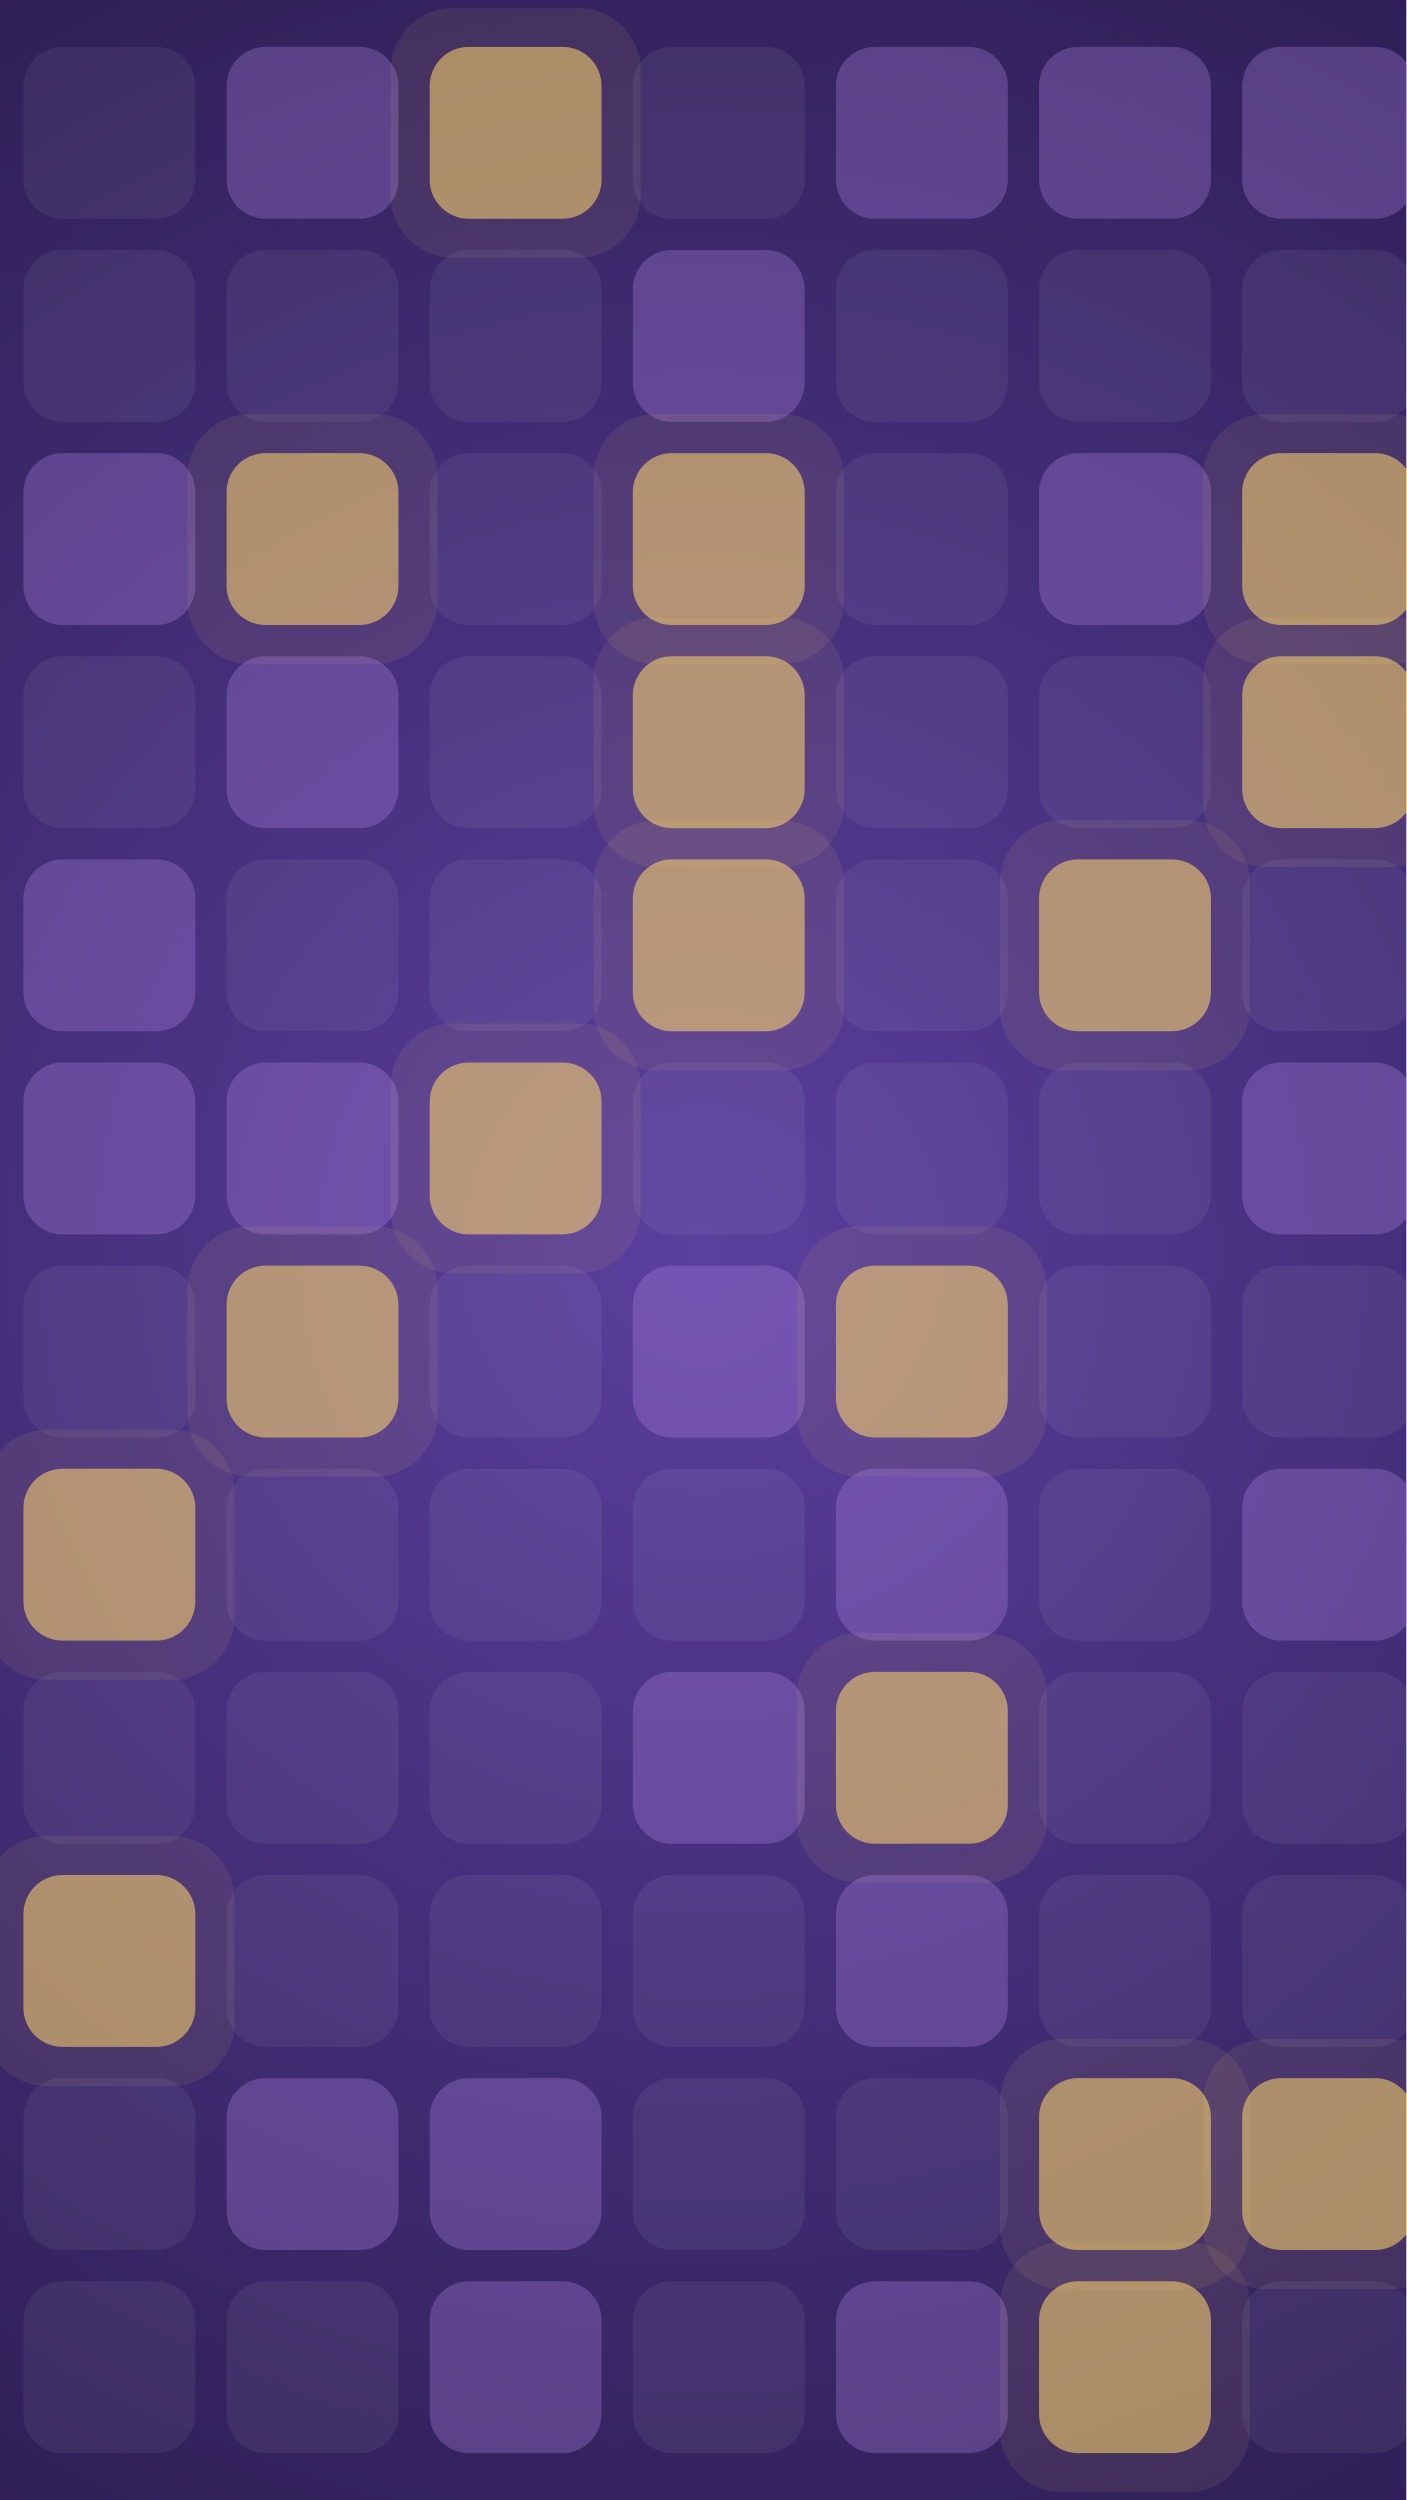
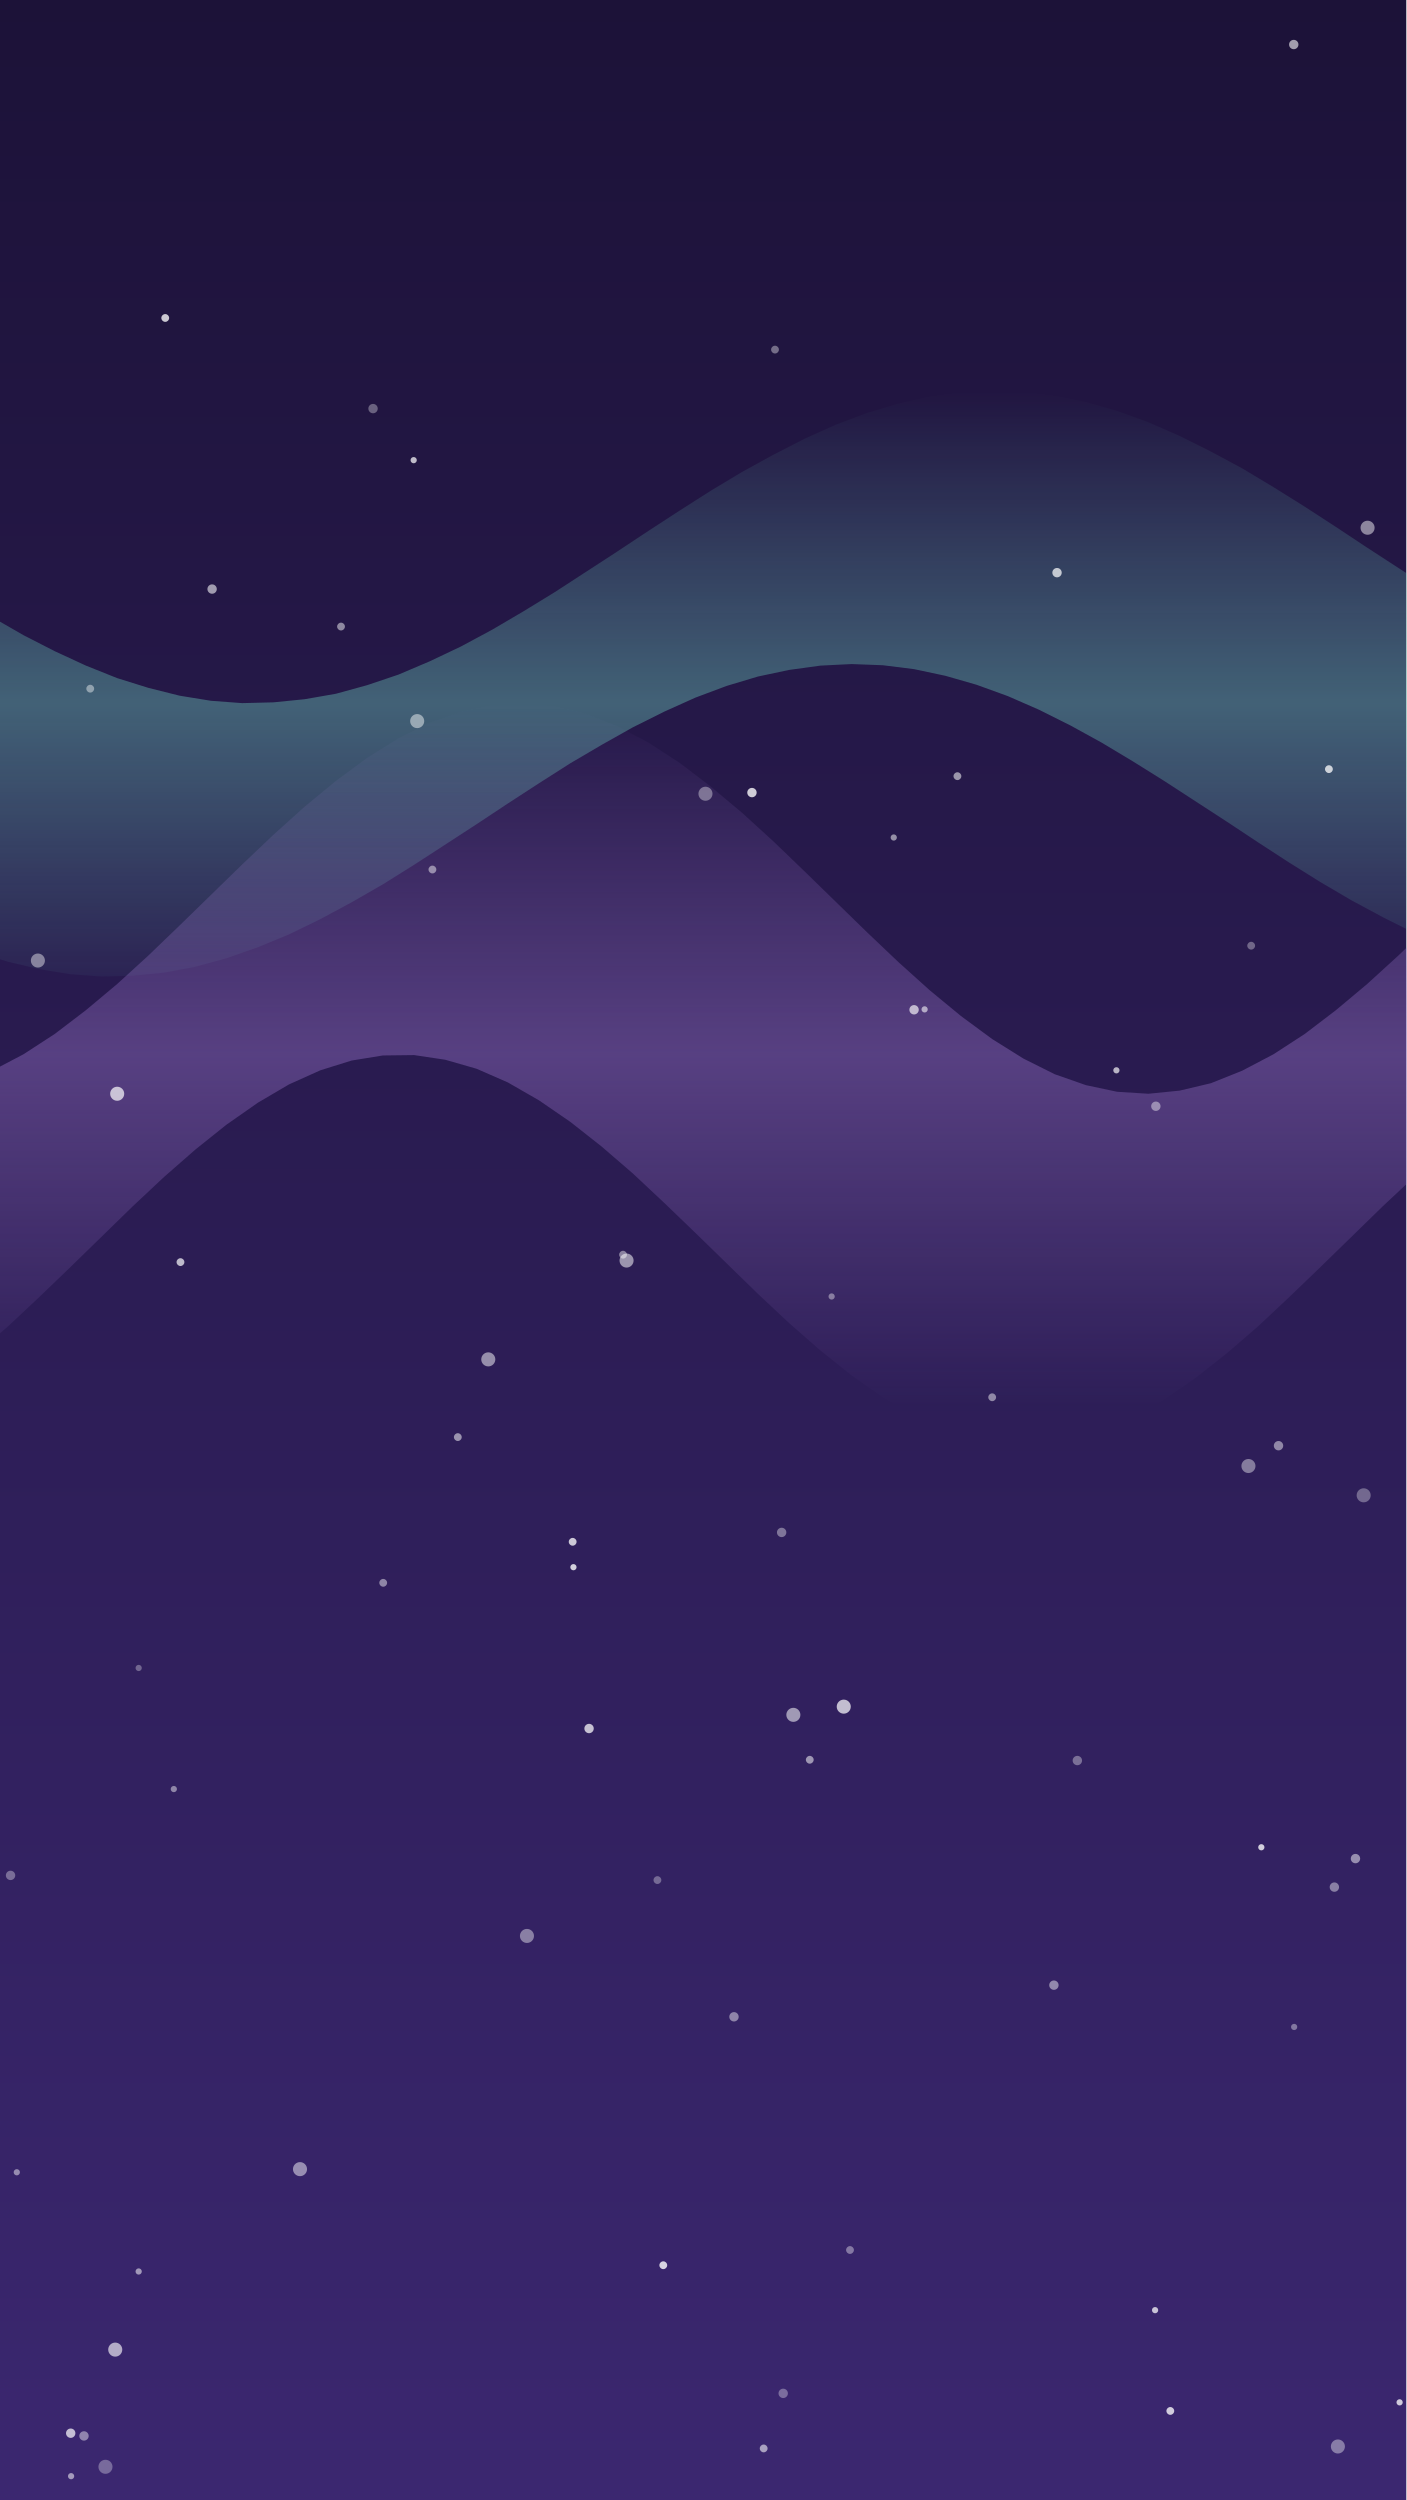
<svg xmlns="http://www.w3.org/2000/svg" viewBox="0 0 360 640" width="360" height="640">
  <defs>
-     <radialGradient id="g0" gradientUnits="userSpaceOnUse" cx="180" cy="320" r="520">
-       <stop offset="0" stop-color="#5B3F9E" stop-opacity="1.000" />
-       <stop offset="1" stop-color="#1C1238" stop-opacity="1.000" />
-     </radialGradient>
+     <linearGradient id="g0" gradientUnits="userSpaceOnUse" x1="0" y1="0" x2="0" y2="640">
+       <stop offset="0" stop-color="#1C1238" stop-opacity="1.000" />
+       <stop offset="1" stop-color="#3B2770" stop-opacity="1.000" />
+     </linearGradient>
+     <linearGradient id="g1" gradientUnits="userSpaceOnUse" x1="0" y1="100" x2="0" y2="260">
+       <stop offset="0" stop-color="#7CF5D4" stop-opacity="0.000" />
+       <stop offset="0.5" stop-color="#7CF5D4" stop-opacity="0.333" />
+       <stop offset="1" stop-color="#7CF5D4" stop-opacity="0.000" />
+     </linearGradient>
+     <linearGradient id="g2" gradientUnits="userSpaceOnUse" x1="0" y1="180" x2="0" y2="360">
+       <stop offset="0" stop-color="#B48AE6" stop-opacity="0.000" />
+       <stop offset="0.5" stop-color="#B48AE6" stop-opacity="0.333" />
+       <stop offset="1" stop-color="#B48AE6" stop-opacity="0.000" />
+     </linearGradient>
  </defs>
  <path d="M0,0h360v640h-360z" fill="url(#g0)" />
-   <path d="M16,12h24a10,10 0 0 1 10,10v24a10,10 0 0 1 -10,10h-24a10,10 0 0 1 -10,-10v-24a10,10 0 0 1 10,-10z" fill="#FFFFFF" fill-opacity="0.06" />
-   <path d="M68,12h24a10,10 0 0 1 10,10v24a10,10 0 0 1 -10,10h-24a10,10 0 0 1 -10,-10v-24a10,10 0 0 1 10,-10z" fill="#B48AE6" fill-opacity="0.3" />
-   <path d="M120,12h24a10,10 0 0 1 10,10v24a10,10 0 0 1 -10,10h-24a10,10 0 0 1 -10,-10v-24a10,10 0 0 1 10,-10z" fill="#FFD86E" fill-opacity="0.55" />
-   <path d="M116,2h32a16,16 0 0 1 16,16v32a16,16 0 0 1 -16,16h-32a16,16 0 0 1 -16,-16v-32a16,16 0 0 1 16,-16z" fill="#FFD86E" fill-opacity="0.08" />
-   <path d="M172,12h24a10,10 0 0 1 10,10v24a10,10 0 0 1 -10,10h-24a10,10 0 0 1 -10,-10v-24a10,10 0 0 1 10,-10z" fill="#FFFFFF" fill-opacity="0.06" />
-   <path d="M224,12h24a10,10 0 0 1 10,10v24a10,10 0 0 1 -10,10h-24a10,10 0 0 1 -10,-10v-24a10,10 0 0 1 10,-10z" fill="#B48AE6" fill-opacity="0.3" />
-   <path d="M276,12h24a10,10 0 0 1 10,10v24a10,10 0 0 1 -10,10h-24a10,10 0 0 1 -10,-10v-24a10,10 0 0 1 10,-10z" fill="#B48AE6" fill-opacity="0.3" />
-   <path d="M328,12h24a10,10 0 0 1 10,10v24a10,10 0 0 1 -10,10h-24a10,10 0 0 1 -10,-10v-24a10,10 0 0 1 10,-10z" fill="#B48AE6" fill-opacity="0.3" />
-   <path d="M16,64h24a10,10 0 0 1 10,10v24a10,10 0 0 1 -10,10h-24a10,10 0 0 1 -10,-10v-24a10,10 0 0 1 10,-10z" fill="#FFFFFF" fill-opacity="0.06" />
-   <path d="M68,64h24a10,10 0 0 1 10,10v24a10,10 0 0 1 -10,10h-24a10,10 0 0 1 -10,-10v-24a10,10 0 0 1 10,-10z" fill="#FFFFFF" fill-opacity="0.06" />
-   <path d="M120,64h24a10,10 0 0 1 10,10v24a10,10 0 0 1 -10,10h-24a10,10 0 0 1 -10,-10v-24a10,10 0 0 1 10,-10z" fill="#FFFFFF" fill-opacity="0.06" />
-   <path d="M172,64h24a10,10 0 0 1 10,10v24a10,10 0 0 1 -10,10h-24a10,10 0 0 1 -10,-10v-24a10,10 0 0 1 10,-10z" fill="#B48AE6" fill-opacity="0.3" />
-   <path d="M224,64h24a10,10 0 0 1 10,10v24a10,10 0 0 1 -10,10h-24a10,10 0 0 1 -10,-10v-24a10,10 0 0 1 10,-10z" fill="#FFFFFF" fill-opacity="0.06" />
-   <path d="M276,64h24a10,10 0 0 1 10,10v24a10,10 0 0 1 -10,10h-24a10,10 0 0 1 -10,-10v-24a10,10 0 0 1 10,-10z" fill="#FFFFFF" fill-opacity="0.06" />
-   <path d="M328,64h24a10,10 0 0 1 10,10v24a10,10 0 0 1 -10,10h-24a10,10 0 0 1 -10,-10v-24a10,10 0 0 1 10,-10z" fill="#FFFFFF" fill-opacity="0.06" />
-   <path d="M16,116h24a10,10 0 0 1 10,10v24a10,10 0 0 1 -10,10h-24a10,10 0 0 1 -10,-10v-24a10,10 0 0 1 10,-10z" fill="#B48AE6" fill-opacity="0.3" />
-   <path d="M68,116h24a10,10 0 0 1 10,10v24a10,10 0 0 1 -10,10h-24a10,10 0 0 1 -10,-10v-24a10,10 0 0 1 10,-10z" fill="#FFD86E" fill-opacity="0.55" />
-   <path d="M64,106h32a16,16 0 0 1 16,16v32a16,16 0 0 1 -16,16h-32a16,16 0 0 1 -16,-16v-32a16,16 0 0 1 16,-16z" fill="#FFD86E" fill-opacity="0.08" />
-   <path d="M120,116h24a10,10 0 0 1 10,10v24a10,10 0 0 1 -10,10h-24a10,10 0 0 1 -10,-10v-24a10,10 0 0 1 10,-10z" fill="#FFFFFF" fill-opacity="0.06" />
-   <path d="M172,116h24a10,10 0 0 1 10,10v24a10,10 0 0 1 -10,10h-24a10,10 0 0 1 -10,-10v-24a10,10 0 0 1 10,-10z" fill="#FFD86E" fill-opacity="0.55" />
-   <path d="M168,106h32a16,16 0 0 1 16,16v32a16,16 0 0 1 -16,16h-32a16,16 0 0 1 -16,-16v-32a16,16 0 0 1 16,-16z" fill="#FFD86E" fill-opacity="0.08" />
-   <path d="M224,116h24a10,10 0 0 1 10,10v24a10,10 0 0 1 -10,10h-24a10,10 0 0 1 -10,-10v-24a10,10 0 0 1 10,-10z" fill="#FFFFFF" fill-opacity="0.06" />
-   <path d="M276,116h24a10,10 0 0 1 10,10v24a10,10 0 0 1 -10,10h-24a10,10 0 0 1 -10,-10v-24a10,10 0 0 1 10,-10z" fill="#B48AE6" fill-opacity="0.3" />
-   <path d="M328,116h24a10,10 0 0 1 10,10v24a10,10 0 0 1 -10,10h-24a10,10 0 0 1 -10,-10v-24a10,10 0 0 1 10,-10z" fill="#FFD86E" fill-opacity="0.55" />
-   <path d="M324,106h32a16,16 0 0 1 16,16v32a16,16 0 0 1 -16,16h-32a16,16 0 0 1 -16,-16v-32a16,16 0 0 1 16,-16z" fill="#FFD86E" fill-opacity="0.08" />
-   <path d="M16,168h24a10,10 0 0 1 10,10v24a10,10 0 0 1 -10,10h-24a10,10 0 0 1 -10,-10v-24a10,10 0 0 1 10,-10z" fill="#FFFFFF" fill-opacity="0.06" />
-   <path d="M68,168h24a10,10 0 0 1 10,10v24a10,10 0 0 1 -10,10h-24a10,10 0 0 1 -10,-10v-24a10,10 0 0 1 10,-10z" fill="#B48AE6" fill-opacity="0.3" />
-   <path d="M120,168h24a10,10 0 0 1 10,10v24a10,10 0 0 1 -10,10h-24a10,10 0 0 1 -10,-10v-24a10,10 0 0 1 10,-10z" fill="#FFFFFF" fill-opacity="0.06" />
-   <path d="M172,168h24a10,10 0 0 1 10,10v24a10,10 0 0 1 -10,10h-24a10,10 0 0 1 -10,-10v-24a10,10 0 0 1 10,-10z" fill="#FFD86E" fill-opacity="0.55" />
-   <path d="M168,158h32a16,16 0 0 1 16,16v32a16,16 0 0 1 -16,16h-32a16,16 0 0 1 -16,-16v-32a16,16 0 0 1 16,-16z" fill="#FFD86E" fill-opacity="0.08" />
-   <path d="M224,168h24a10,10 0 0 1 10,10v24a10,10 0 0 1 -10,10h-24a10,10 0 0 1 -10,-10v-24a10,10 0 0 1 10,-10z" fill="#FFFFFF" fill-opacity="0.06" />
-   <path d="M276,168h24a10,10 0 0 1 10,10v24a10,10 0 0 1 -10,10h-24a10,10 0 0 1 -10,-10v-24a10,10 0 0 1 10,-10z" fill="#FFFFFF" fill-opacity="0.06" />
-   <path d="M328,168h24a10,10 0 0 1 10,10v24a10,10 0 0 1 -10,10h-24a10,10 0 0 1 -10,-10v-24a10,10 0 0 1 10,-10z" fill="#FFD86E" fill-opacity="0.55" />
-   <path d="M324,158h32a16,16 0 0 1 16,16v32a16,16 0 0 1 -16,16h-32a16,16 0 0 1 -16,-16v-32a16,16 0 0 1 16,-16z" fill="#FFD86E" fill-opacity="0.08" />
-   <path d="M16,220h24a10,10 0 0 1 10,10v24a10,10 0 0 1 -10,10h-24a10,10 0 0 1 -10,-10v-24a10,10 0 0 1 10,-10z" fill="#B48AE6" fill-opacity="0.3" />
-   <path d="M68,220h24a10,10 0 0 1 10,10v24a10,10 0 0 1 -10,10h-24a10,10 0 0 1 -10,-10v-24a10,10 0 0 1 10,-10z" fill="#FFFFFF" fill-opacity="0.06" />
-   <path d="M120,220h24a10,10 0 0 1 10,10v24a10,10 0 0 1 -10,10h-24a10,10 0 0 1 -10,-10v-24a10,10 0 0 1 10,-10z" fill="#FFFFFF" fill-opacity="0.06" />
-   <path d="M172,220h24a10,10 0 0 1 10,10v24a10,10 0 0 1 -10,10h-24a10,10 0 0 1 -10,-10v-24a10,10 0 0 1 10,-10z" fill="#FFD86E" fill-opacity="0.55" />
-   <path d="M168,210h32a16,16 0 0 1 16,16v32a16,16 0 0 1 -16,16h-32a16,16 0 0 1 -16,-16v-32a16,16 0 0 1 16,-16z" fill="#FFD86E" fill-opacity="0.08" />
-   <path d="M224,220h24a10,10 0 0 1 10,10v24a10,10 0 0 1 -10,10h-24a10,10 0 0 1 -10,-10v-24a10,10 0 0 1 10,-10z" fill="#FFFFFF" fill-opacity="0.06" />
-   <path d="M276,220h24a10,10 0 0 1 10,10v24a10,10 0 0 1 -10,10h-24a10,10 0 0 1 -10,-10v-24a10,10 0 0 1 10,-10z" fill="#FFD86E" fill-opacity="0.55" />
-   <path d="M272,210h32a16,16 0 0 1 16,16v32a16,16 0 0 1 -16,16h-32a16,16 0 0 1 -16,-16v-32a16,16 0 0 1 16,-16z" fill="#FFD86E" fill-opacity="0.08" />
-   <path d="M328,220h24a10,10 0 0 1 10,10v24a10,10 0 0 1 -10,10h-24a10,10 0 0 1 -10,-10v-24a10,10 0 0 1 10,-10z" fill="#FFFFFF" fill-opacity="0.06" />
-   <path d="M16,272h24a10,10 0 0 1 10,10v24a10,10 0 0 1 -10,10h-24a10,10 0 0 1 -10,-10v-24a10,10 0 0 1 10,-10z" fill="#B48AE6" fill-opacity="0.3" />
-   <path d="M68,272h24a10,10 0 0 1 10,10v24a10,10 0 0 1 -10,10h-24a10,10 0 0 1 -10,-10v-24a10,10 0 0 1 10,-10z" fill="#B48AE6" fill-opacity="0.3" />
-   <path d="M120,272h24a10,10 0 0 1 10,10v24a10,10 0 0 1 -10,10h-24a10,10 0 0 1 -10,-10v-24a10,10 0 0 1 10,-10z" fill="#FFD86E" fill-opacity="0.55" />
-   <path d="M116,262h32a16,16 0 0 1 16,16v32a16,16 0 0 1 -16,16h-32a16,16 0 0 1 -16,-16v-32a16,16 0 0 1 16,-16z" fill="#FFD86E" fill-opacity="0.08" />
-   <path d="M172,272h24a10,10 0 0 1 10,10v24a10,10 0 0 1 -10,10h-24a10,10 0 0 1 -10,-10v-24a10,10 0 0 1 10,-10z" fill="#FFFFFF" fill-opacity="0.06" />
-   <path d="M224,272h24a10,10 0 0 1 10,10v24a10,10 0 0 1 -10,10h-24a10,10 0 0 1 -10,-10v-24a10,10 0 0 1 10,-10z" fill="#FFFFFF" fill-opacity="0.06" />
-   <path d="M276,272h24a10,10 0 0 1 10,10v24a10,10 0 0 1 -10,10h-24a10,10 0 0 1 -10,-10v-24a10,10 0 0 1 10,-10z" fill="#FFFFFF" fill-opacity="0.06" />
-   <path d="M328,272h24a10,10 0 0 1 10,10v24a10,10 0 0 1 -10,10h-24a10,10 0 0 1 -10,-10v-24a10,10 0 0 1 10,-10z" fill="#B48AE6" fill-opacity="0.3" />
-   <path d="M16,324h24a10,10 0 0 1 10,10v24a10,10 0 0 1 -10,10h-24a10,10 0 0 1 -10,-10v-24a10,10 0 0 1 10,-10z" fill="#FFFFFF" fill-opacity="0.06" />
-   <path d="M68,324h24a10,10 0 0 1 10,10v24a10,10 0 0 1 -10,10h-24a10,10 0 0 1 -10,-10v-24a10,10 0 0 1 10,-10z" fill="#FFD86E" fill-opacity="0.55" />
-   <path d="M64,314h32a16,16 0 0 1 16,16v32a16,16 0 0 1 -16,16h-32a16,16 0 0 1 -16,-16v-32a16,16 0 0 1 16,-16z" fill="#FFD86E" fill-opacity="0.08" />
-   <path d="M120,324h24a10,10 0 0 1 10,10v24a10,10 0 0 1 -10,10h-24a10,10 0 0 1 -10,-10v-24a10,10 0 0 1 10,-10z" fill="#FFFFFF" fill-opacity="0.06" />
-   <path d="M172,324h24a10,10 0 0 1 10,10v24a10,10 0 0 1 -10,10h-24a10,10 0 0 1 -10,-10v-24a10,10 0 0 1 10,-10z" fill="#B48AE6" fill-opacity="0.3" />
-   <path d="M224,324h24a10,10 0 0 1 10,10v24a10,10 0 0 1 -10,10h-24a10,10 0 0 1 -10,-10v-24a10,10 0 0 1 10,-10z" fill="#FFD86E" fill-opacity="0.55" />
-   <path d="M220,314h32a16,16 0 0 1 16,16v32a16,16 0 0 1 -16,16h-32a16,16 0 0 1 -16,-16v-32a16,16 0 0 1 16,-16z" fill="#FFD86E" fill-opacity="0.08" />
-   <path d="M276,324h24a10,10 0 0 1 10,10v24a10,10 0 0 1 -10,10h-24a10,10 0 0 1 -10,-10v-24a10,10 0 0 1 10,-10z" fill="#FFFFFF" fill-opacity="0.06" />
-   <path d="M328,324h24a10,10 0 0 1 10,10v24a10,10 0 0 1 -10,10h-24a10,10 0 0 1 -10,-10v-24a10,10 0 0 1 10,-10z" fill="#FFFFFF" fill-opacity="0.06" />
-   <path d="M16,376h24a10,10 0 0 1 10,10v24a10,10 0 0 1 -10,10h-24a10,10 0 0 1 -10,-10v-24a10,10 0 0 1 10,-10z" fill="#FFD86E" fill-opacity="0.55" />
-   <path d="M12,366h32a16,16 0 0 1 16,16v32a16,16 0 0 1 -16,16h-32a16,16 0 0 1 -16,-16v-32a16,16 0 0 1 16,-16z" fill="#FFD86E" fill-opacity="0.08" />
-   <path d="M68,376h24a10,10 0 0 1 10,10v24a10,10 0 0 1 -10,10h-24a10,10 0 0 1 -10,-10v-24a10,10 0 0 1 10,-10z" fill="#FFFFFF" fill-opacity="0.06" />
-   <path d="M120,376h24a10,10 0 0 1 10,10v24a10,10 0 0 1 -10,10h-24a10,10 0 0 1 -10,-10v-24a10,10 0 0 1 10,-10z" fill="#FFFFFF" fill-opacity="0.06" />
-   <path d="M172,376h24a10,10 0 0 1 10,10v24a10,10 0 0 1 -10,10h-24a10,10 0 0 1 -10,-10v-24a10,10 0 0 1 10,-10z" fill="#FFFFFF" fill-opacity="0.06" />
-   <path d="M224,376h24a10,10 0 0 1 10,10v24a10,10 0 0 1 -10,10h-24a10,10 0 0 1 -10,-10v-24a10,10 0 0 1 10,-10z" fill="#B48AE6" fill-opacity="0.3" />
-   <path d="M276,376h24a10,10 0 0 1 10,10v24a10,10 0 0 1 -10,10h-24a10,10 0 0 1 -10,-10v-24a10,10 0 0 1 10,-10z" fill="#FFFFFF" fill-opacity="0.06" />
-   <path d="M328,376h24a10,10 0 0 1 10,10v24a10,10 0 0 1 -10,10h-24a10,10 0 0 1 -10,-10v-24a10,10 0 0 1 10,-10z" fill="#B48AE6" fill-opacity="0.3" />
-   <path d="M16,428h24a10,10 0 0 1 10,10v24a10,10 0 0 1 -10,10h-24a10,10 0 0 1 -10,-10v-24a10,10 0 0 1 10,-10z" fill="#FFFFFF" fill-opacity="0.06" />
-   <path d="M68,428h24a10,10 0 0 1 10,10v24a10,10 0 0 1 -10,10h-24a10,10 0 0 1 -10,-10v-24a10,10 0 0 1 10,-10z" fill="#FFFFFF" fill-opacity="0.06" />
-   <path d="M120,428h24a10,10 0 0 1 10,10v24a10,10 0 0 1 -10,10h-24a10,10 0 0 1 -10,-10v-24a10,10 0 0 1 10,-10z" fill="#FFFFFF" fill-opacity="0.06" />
-   <path d="M172,428h24a10,10 0 0 1 10,10v24a10,10 0 0 1 -10,10h-24a10,10 0 0 1 -10,-10v-24a10,10 0 0 1 10,-10z" fill="#B48AE6" fill-opacity="0.3" />
-   <path d="M224,428h24a10,10 0 0 1 10,10v24a10,10 0 0 1 -10,10h-24a10,10 0 0 1 -10,-10v-24a10,10 0 0 1 10,-10z" fill="#FFD86E" fill-opacity="0.55" />
-   <path d="M220,418h32a16,16 0 0 1 16,16v32a16,16 0 0 1 -16,16h-32a16,16 0 0 1 -16,-16v-32a16,16 0 0 1 16,-16z" fill="#FFD86E" fill-opacity="0.08" />
-   <path d="M276,428h24a10,10 0 0 1 10,10v24a10,10 0 0 1 -10,10h-24a10,10 0 0 1 -10,-10v-24a10,10 0 0 1 10,-10z" fill="#FFFFFF" fill-opacity="0.06" />
-   <path d="M328,428h24a10,10 0 0 1 10,10v24a10,10 0 0 1 -10,10h-24a10,10 0 0 1 -10,-10v-24a10,10 0 0 1 10,-10z" fill="#FFFFFF" fill-opacity="0.06" />
-   <path d="M16,480h24a10,10 0 0 1 10,10v24a10,10 0 0 1 -10,10h-24a10,10 0 0 1 -10,-10v-24a10,10 0 0 1 10,-10z" fill="#FFD86E" fill-opacity="0.55" />
-   <path d="M12,470h32a16,16 0 0 1 16,16v32a16,16 0 0 1 -16,16h-32a16,16 0 0 1 -16,-16v-32a16,16 0 0 1 16,-16z" fill="#FFD86E" fill-opacity="0.08" />
-   <path d="M68,480h24a10,10 0 0 1 10,10v24a10,10 0 0 1 -10,10h-24a10,10 0 0 1 -10,-10v-24a10,10 0 0 1 10,-10z" fill="#FFFFFF" fill-opacity="0.06" />
-   <path d="M120,480h24a10,10 0 0 1 10,10v24a10,10 0 0 1 -10,10h-24a10,10 0 0 1 -10,-10v-24a10,10 0 0 1 10,-10z" fill="#FFFFFF" fill-opacity="0.06" />
-   <path d="M172,480h24a10,10 0 0 1 10,10v24a10,10 0 0 1 -10,10h-24a10,10 0 0 1 -10,-10v-24a10,10 0 0 1 10,-10z" fill="#FFFFFF" fill-opacity="0.06" />
-   <path d="M224,480h24a10,10 0 0 1 10,10v24a10,10 0 0 1 -10,10h-24a10,10 0 0 1 -10,-10v-24a10,10 0 0 1 10,-10z" fill="#B48AE6" fill-opacity="0.3" />
-   <path d="M276,480h24a10,10 0 0 1 10,10v24a10,10 0 0 1 -10,10h-24a10,10 0 0 1 -10,-10v-24a10,10 0 0 1 10,-10z" fill="#FFFFFF" fill-opacity="0.06" />
-   <path d="M328,480h24a10,10 0 0 1 10,10v24a10,10 0 0 1 -10,10h-24a10,10 0 0 1 -10,-10v-24a10,10 0 0 1 10,-10z" fill="#FFFFFF" fill-opacity="0.06" />
-   <path d="M16,532h24a10,10 0 0 1 10,10v24a10,10 0 0 1 -10,10h-24a10,10 0 0 1 -10,-10v-24a10,10 0 0 1 10,-10z" fill="#FFFFFF" fill-opacity="0.06" />
-   <path d="M68,532h24a10,10 0 0 1 10,10v24a10,10 0 0 1 -10,10h-24a10,10 0 0 1 -10,-10v-24a10,10 0 0 1 10,-10z" fill="#B48AE6" fill-opacity="0.3" />
-   <path d="M120,532h24a10,10 0 0 1 10,10v24a10,10 0 0 1 -10,10h-24a10,10 0 0 1 -10,-10v-24a10,10 0 0 1 10,-10z" fill="#B48AE6" fill-opacity="0.3" />
-   <path d="M172,532h24a10,10 0 0 1 10,10v24a10,10 0 0 1 -10,10h-24a10,10 0 0 1 -10,-10v-24a10,10 0 0 1 10,-10z" fill="#FFFFFF" fill-opacity="0.06" />
-   <path d="M224,532h24a10,10 0 0 1 10,10v24a10,10 0 0 1 -10,10h-24a10,10 0 0 1 -10,-10v-24a10,10 0 0 1 10,-10z" fill="#FFFFFF" fill-opacity="0.06" />
-   <path d="M276,532h24a10,10 0 0 1 10,10v24a10,10 0 0 1 -10,10h-24a10,10 0 0 1 -10,-10v-24a10,10 0 0 1 10,-10z" fill="#FFD86E" fill-opacity="0.55" />
-   <path d="M272,522h32a16,16 0 0 1 16,16v32a16,16 0 0 1 -16,16h-32a16,16 0 0 1 -16,-16v-32a16,16 0 0 1 16,-16z" fill="#FFD86E" fill-opacity="0.08" />
-   <path d="M328,532h24a10,10 0 0 1 10,10v24a10,10 0 0 1 -10,10h-24a10,10 0 0 1 -10,-10v-24a10,10 0 0 1 10,-10z" fill="#FFD86E" fill-opacity="0.55" />
-   <path d="M324,522h32a16,16 0 0 1 16,16v32a16,16 0 0 1 -16,16h-32a16,16 0 0 1 -16,-16v-32a16,16 0 0 1 16,-16z" fill="#FFD86E" fill-opacity="0.08" />
-   <path d="M16,584h24a10,10 0 0 1 10,10v24a10,10 0 0 1 -10,10h-24a10,10 0 0 1 -10,-10v-24a10,10 0 0 1 10,-10z" fill="#FFFFFF" fill-opacity="0.06" />
-   <path d="M68,584h24a10,10 0 0 1 10,10v24a10,10 0 0 1 -10,10h-24a10,10 0 0 1 -10,-10v-24a10,10 0 0 1 10,-10z" fill="#FFFFFF" fill-opacity="0.06" />
-   <path d="M120,584h24a10,10 0 0 1 10,10v24a10,10 0 0 1 -10,10h-24a10,10 0 0 1 -10,-10v-24a10,10 0 0 1 10,-10z" fill="#B48AE6" fill-opacity="0.3" />
-   <path d="M172,584h24a10,10 0 0 1 10,10v24a10,10 0 0 1 -10,10h-24a10,10 0 0 1 -10,-10v-24a10,10 0 0 1 10,-10z" fill="#FFFFFF" fill-opacity="0.06" />
-   <path d="M224,584h24a10,10 0 0 1 10,10v24a10,10 0 0 1 -10,10h-24a10,10 0 0 1 -10,-10v-24a10,10 0 0 1 10,-10z" fill="#B48AE6" fill-opacity="0.3" />
-   <path d="M276,584h24a10,10 0 0 1 10,10v24a10,10 0 0 1 -10,10h-24a10,10 0 0 1 -10,-10v-24a10,10 0 0 1 10,-10z" fill="#FFD86E" fill-opacity="0.55" />
-   <path d="M272,574h32a16,16 0 0 1 16,16v32a16,16 0 0 1 -16,16h-32a16,16 0 0 1 -16,-16v-32a16,16 0 0 1 16,-16z" fill="#FFD86E" fill-opacity="0.08" />
-   <path d="M328,584h24a10,10 0 0 1 10,10v24a10,10 0 0 1 -10,10h-24a10,10 0 0 1 -10,-10v-24a10,10 0 0 1 10,-10z" fill="#FFFFFF" fill-opacity="0.06" />
+   <path d="M-10,153.1 L-2,158 L6,162.6 L14,166.7 L22,170.4 L30,173.6 L38,176.1 L46,178.1 L54,179.4 L62,180 L70,179.8 L78,179 L86,177.6 L94,175.4 L102,172.7 L110,169.3 L118,165.5 L126,161.2 L134,156.5 L142,151.6 L150,146.4 L158,141.2 L166,135.9 L174,130.7 L182,125.6 L190,120.8 L198,116.4 L206,112.3 L214,108.7 L222,105.7 L230,103.3 L238,101.5 L246,100.4 L254,100 L262,100.3 L270,101.3 L278,102.9 L286,105.2 L294,108.1 L302,111.6 L310,115.6 L318,119.9 L326,124.7 L334,129.7 L342,134.9 L350,140.2 L358,145.4 L366,150.6 L374,155.6 L370,242.2 L362,238.8 L354,234.8 L346,230.5 L338,225.8 L330,220.8 L322,215.6 L314,210.3 L306,205.1 L298,199.9 L290,194.9 L282,190.1 L274,185.7 L266,181.7 L258,178.2 L250,175.3 L242,173 L234,171.3 L226,170.3 L218,170 L210,170.4 L202,171.5 L194,173.2 L186,175.6 L178,178.6 L170,182.2 L162,186.2 L154,190.7 L146,195.4 L138,200.5 L130,205.7 L122,211 L114,216.2 L106,221.4 L98,226.4 L90,231 L82,235.3 L74,239.2 L66,242.5 L58,245.3 L50,247.5 L42,249 L34,249.8 L26,250 L18,249.4 L10,248.1 L2,246.2 L-6,243.7 L-14,240.5z" fill="url(#g1)" />
+   <path d="M-10,277.3 L-2,274.1 L6,269.9 L14,264.7 L22,258.6 L30,251.9 L38,244.6 L46,236.9 L54,229.1 L62,221.3 L70,213.7 L78,206.5 L86,199.9 L94,194 L102,189 L110,185 L118,182.2 L126,180.5 L134,180 L142,180.8 L150,182.7 L158,185.9 L166,190.1 L174,195.3 L182,201.4 L190,208.1 L198,215.4 L206,223.1 L214,230.9 L222,238.7 L230,246.3 L238,253.5 L246,260.1 L254,266 L262,271 L270,275 L278,277.8 L286,279.5 L294,280 L302,279.2 L310,277.3 L318,274.1 L326,269.9 L334,264.7 L342,258.6 L350,251.9 L358,244.6 L366,236.9 L374,229.1 L370,294.3 L362,301.3 L354,308.8 L346,316.6 L338,324.4 L330,332.1 L322,339.6 L314,346.5 L306,352.8 L298,358.3 L290,362.9 L282,366.4 L274,368.7 L266,369.9 L258,369.8 L250,368.5 L242,366 L234,362.4 L226,357.7 L218,352.1 L210,345.7 L202,338.7 L194,331.2 L186,323.4 L178,315.6 L170,307.9 L162,300.4 L154,293.5 L146,287.2 L138,281.7 L130,277.1 L122,273.6 L114,271.3 L106,270.1 L98,270.2 L90,271.5 L82,274 L74,277.6 L66,282.3 L58,287.9 L50,294.3 L42,301.3 L34,308.8 L26,316.6 L18,324.4 L10,332.1 L2,339.6 L-6,346.5 L-14,352.8z" fill="url(#g2)" />
+   <path d="M186.7,516.3a1.2,1.2 0 1,0 2.4,0a1.2,1.2 0 1,0 -2.4,0z" fill="#FFFFFF" fill-opacity="0.445" />
+   <path d="M274.6,450.7a1.2,1.2 0 1,0 2.4,0a1.2,1.2 0 1,0 -2.4,0z" fill="#FFFFFF" fill-opacity="0.355" />
+   <path d="M7.9,245.9a1.8,1.8 0 1,0 3.6,0a1.8,1.8 0 1,0 -3.6,0z" fill="#FFFFFF" fill-opacity="0.426" />
+   <path d="M178.8,203.2a1.8,1.8 0 1,0 3.6,0a1.8,1.8 0 1,0 -3.6,0z" fill="#FFFFFF" fill-opacity="0.369" />
+   <path d="M197.4,89.5a1,1 0 1,0 2,0a1,1 0 1,0 -2,0z" fill="#FFFFFF" fill-opacity="0.375" />
+   <path d="M253,357.7a1,1 0 1,0 2,0a1,1 0 1,0 -2,0z" fill="#FFFFFF" fill-opacity="0.466" />
+   <path d="M43.7,458a0.8,0.8 0 1,0 1.6,0a0.8,0.8 0 1,0 -1.6,0z" fill="#FFFFFF" fill-opacity="0.455" />
+   <path d="M27.7,601.5a1.8,1.8 0 1,0 3.6,0a1.8,1.8 0 1,0 -3.6,0z" fill="#FFFFFF" fill-opacity="0.62" />
+   <path d="M214.2,436.9a1.8,1.8 0 1,0 3.6,0a1.8,1.8 0 1,0 -3.6,0z" fill="#FFFFFF" fill-opacity="0.707" />
+   <path d="M330,11.4a1.2,1.2 0 1,0 2.4,0a1.2,1.2 0 1,0 -2.4,0z" fill="#FFFFFF" fill-opacity="0.586" />
+   <path d="M322.1,472.9a0.8,0.8 0 1,0 1.6,0a0.8,0.8 0 1,0 -1.6,0z" fill="#FFFFFF" fill-opacity="0.78" />
+   <path d="M133.1,495.6a1.8,1.8 0 1,0 3.6,0a1.8,1.8 0 1,0 -3.6,0z" fill="#FFFFFF" fill-opacity="0.419" />
+   <path d="M199.3,612.7a1.2,1.2 0 1,0 2.4,0a1.2,1.2 0 1,0 -2.4,0z" fill="#FFFFFF" fill-opacity="0.329" />
+   <path d="M22.1,176.3a1,1 0 1,0 2,0a1,1 0 1,0 -2,0z" fill="#FFFFFF" fill-opacity="0.425" />
+   <path d="M109.7,222.6a1,1 0 1,0 2,0a1,1 0 1,0 -2,0z" fill="#FFFFFF" fill-opacity="0.466" />
+   <path d="M326.1,370.1a1.2,1.2 0 1,0 2.4,0a1.2,1.2 0 1,0 -2.4,0z" fill="#FFFFFF" fill-opacity="0.468" />
+   <path d="M17.4,633.9a0.8,0.8 0 1,0 1.6,0a0.8,0.8 0 1,0 -1.6,0z" fill="#FFFFFF" fill-opacity="0.534" />
+   <path d="M97.1,405.2a1,1 0 1,0 2,0a1,1 0 1,0 -2,0z" fill="#FFFFFF" fill-opacity="0.455" />
+   <path d="M25.2,631.5a1.8,1.8 0 1,0 3.6,0a1.8,1.8 0 1,0 -3.6,0z" fill="#FFFFFF" fill-opacity="0.31" />
+   <path d="M201.3,439a1.8,1.8 0 1,0 3.6,0a1.8,1.8 0 1,0 -3.6,0z" fill="#FFFFFF" fill-opacity="0.542" />
+   <path d="M340.7,626.3a1.8,1.8 0 1,0 3.6,0a1.8,1.8 0 1,0 -3.6,0z" fill="#FFFFFF" fill-opacity="0.392" />
+   <path d="M357.5,615a0.8,0.8 0 1,0 1.6,0a0.8,0.8 0 1,0 -1.6,0z" fill="#FFFFFF" fill-opacity="0.754" />
+   <path d="M16.9,622.9a1.2,1.2 0 1,0 2.4,0a1.2,1.2 0 1,0 -2.4,0z" fill="#FFFFFF" fill-opacity="0.702" />
+   <path d="M330.5,518.9a0.8,0.8 0 1,0 1.6,0a0.8,0.8 0 1,0 -1.6,0z" fill="#FFFFFF" fill-opacity="0.381" />
+   <path d="M149.6,442.5a1.2,1.2 0 1,0 2.4,0a1.2,1.2 0 1,0 -2.4,0z" fill="#FFFFFF" fill-opacity="0.719" />
+   <path d="M235.9,258.4a0.8,0.8 0 1,0 1.6,0a0.8,0.8 0 1,0 -1.6,0z" fill="#FFFFFF" fill-opacity="0.571" />
+   <path d="M194.5,626.8a1,1 0 1,0 2,0a1,1 0 1,0 -2,0z" fill="#FFFFFF" fill-opacity="0.566" />
+   <path d="M94.3,104.6a1.2,1.2 0 1,0 2.4,0a1.2,1.2 0 1,0 -2.4,0z" fill="#FFFFFF" fill-opacity="0.325" />
+   <path d="M317.8,375.3a1.8,1.8 0 1,0 3.6,0a1.8,1.8 0 1,0 -3.6,0z" fill="#FFFFFF" fill-opacity="0.411" />
+   <path d="M146,401.2a0.8,0.8 0 1,0 1.6,0a0.8,0.8 0 1,0 -1.6,0z" fill="#FFFFFF" fill-opacity="0.784" />
+   <path d="M269.4,146.6a1.2,1.2 0 1,0 2.4,0a1.2,1.2 0 1,0 -2.4,0z" fill="#FFFFFF" fill-opacity="0.71" />
+   <path d="M347.3,382.8a1.8,1.8 0 1,0 3.6,0a1.8,1.8 0 1,0 -3.6,0z" fill="#FFFFFF" fill-opacity="0.327" />
+   <path d="M298.6,617.2a1,1 0 1,0 2,0a1,1 0 1,0 -2,0z" fill="#FFFFFF" fill-opacity="0.765" />
+   <path d="M198.9,392.3a1.2,1.2 0 1,0 2.4,0a1.2,1.2 0 1,0 -2.4,0z" fill="#FFFFFF" fill-opacity="0.386" />
+   <path d="M348.3,135.1a1.8,1.8 0 1,0 3.6,0a1.8,1.8 0 1,0 -3.6,0z" fill="#FFFFFF" fill-opacity="0.478" />
+   <path d="M212.1,331.9a0.8,0.8 0 1,0 1.6,0a0.8,0.8 0 1,0 -1.6,0z" fill="#FFFFFF" fill-opacity="0.396" />
+   <path d="M206.3,450.5a1,1 0 1,0 2,0a1,1 0 1,0 -2,0z" fill="#FFFFFF" fill-opacity="0.525" />
+   <path d="M158.6,322.7a1.8,1.8 0 1,0 3.6,0a1.8,1.8 0 1,0 -3.6,0z" fill="#FFFFFF" fill-opacity="0.526" />
+   <path d="M105.1,117.8a0.8,0.8 0 1,0 1.6,0a0.8,0.8 0 1,0 -1.6,0z" fill="#FFFFFF" fill-opacity="0.713" />
+   <path d="M167.3,481.3a1,1 0 1,0 2,0a1,1 0 1,0 -2,0z" fill="#FFFFFF" fill-opacity="0.326" />
+   <path d="M34.7,427a0.8,0.8 0 1,0 1.6,0a0.8,0.8 0 1,0 -1.6,0z" fill="#FFFFFF" fill-opacity="0.314" />
+   <path d="M168.8,579.9a1,1 0 1,0 2,0a1,1 0 1,0 -2,0z" fill="#FFFFFF" fill-opacity="0.797" />
+   <path d="M34.7,581.5a0.8,0.8 0 1,0 1.6,0a0.8,0.8 0 1,0 -1.6,0z" fill="#FFFFFF" fill-opacity="0.528" />
+   <path d="M294.9,591.4a0.8,0.8 0 1,0 1.6,0a0.8,0.8 0 1,0 -1.6,0z" fill="#FFFFFF" fill-opacity="0.725" />
+   <path d="M285,274a0.8,0.8 0 1,0 1.6,0a0.8,0.8 0 1,0 -1.6,0z" fill="#FFFFFF" fill-opacity="0.669" />
+   <path d="M20.3,623.6a1.2,1.2 0 1,0 2.4,0a1.2,1.2 0 1,0 -2.4,0z" fill="#FFFFFF" fill-opacity="0.435" />
+   <path d="M123.2,348a1.8,1.8 0 1,0 3.6,0a1.8,1.8 0 1,0 -3.6,0z" fill="#FFFFFF" fill-opacity="0.503" />
+   <path d="M1.5,480.1a1.2,1.2 0 1,0 2.4,0a1.2,1.2 0 1,0 -2.4,0z" fill="#FFFFFF" fill-opacity="0.34" />
+   <path d="M268.6,508.2a1.2,1.2 0 1,0 2.4,0a1.2,1.2 0 1,0 -2.4,0z" fill="#FFFFFF" fill-opacity="0.463" />
+   <path d="M41.3,81.4a1,1 0 1,0 2,0a1,1 0 1,0 -2,0z" fill="#FFFFFF" fill-opacity="0.762" />
+   <path d="M294.7,283.2a1.2,1.2 0 1,0 2.4,0a1.2,1.2 0 1,0 -2.4,0z" fill="#FFFFFF" fill-opacity="0.425" />
+   <path d="M244.1,198.7a1,1 0 1,0 2,0a1,1 0 1,0 -2,0z" fill="#FFFFFF" fill-opacity="0.541" />
+   <path d="M45.2,323.1a1,1 0 1,0 2,0a1,1 0 1,0 -2,0z" fill="#FFFFFF" fill-opacity="0.692" />
+   <path d="M28.2,280a1.8,1.8 0 1,0 3.6,0a1.8,1.8 0 1,0 -3.6,0z" fill="#FFFFFF" fill-opacity="0.691" />
+   <path d="M216.6,576a1,1 0 1,0 2,0a1,1 0 1,0 -2,0z" fill="#FFFFFF" fill-opacity="0.382" />
+   <path d="M191.3,202.9a1.2,1.2 0 1,0 2.4,0a1.2,1.2 0 1,0 -2.4,0z" fill="#FFFFFF" fill-opacity="0.778" />
+   <path d="M145.6,394.7a1,1 0 1,0 2,0a1,1 0 1,0 -2,0z" fill="#FFFFFF" fill-opacity="0.751" />
+   <path d="M53.1,150.8a1.2,1.2 0 1,0 2.4,0a1.2,1.2 0 1,0 -2.4,0z" fill="#FFFFFF" fill-opacity="0.57" />
+   <path d="M158.5,321.2a1,1 0 1,0 2,0a1,1 0 1,0 -2,0z" fill="#FFFFFF" fill-opacity="0.444" />
+   <path d="M86.3,160.4a1,1 0 1,0 2,0a1,1 0 1,0 -2,0z" fill="#FFFFFF" fill-opacity="0.486" />
+   <path d="M228,214.4a0.8,0.8 0 1,0 1.6,0a0.8,0.8 0 1,0 -1.6,0z" fill="#FFFFFF" fill-opacity="0.515" />
+   <path d="M319.3,242.1a1,1 0 1,0 2,0a1,1 0 1,0 -2,0z" fill="#FFFFFF" fill-opacity="0.335" />
+   <path d="M105,184.6a1.8,1.8 0 1,0 3.6,0a1.8,1.8 0 1,0 -3.6,0z" fill="#FFFFFF" fill-opacity="0.461" />
+   <path d="M345.8,475.8a1.2,1.2 0 1,0 2.4,0a1.2,1.2 0 1,0 -2.4,0z" fill="#FFFFFF" fill-opacity="0.492" />
+   <path d="M116.2,367.9a1,1 0 1,0 2,0a1,1 0 1,0 -2,0z" fill="#FFFFFF" fill-opacity="0.518" />
+   <path d="M340.4,483.1a1.2,1.2 0 1,0 2.4,0a1.2,1.2 0 1,0 -2.4,0z" fill="#FFFFFF" fill-opacity="0.419" />
+   <path d="M75,555.3a1.8,1.8 0 1,0 3.6,0a1.8,1.8 0 1,0 -3.6,0z" fill="#FFFFFF" fill-opacity="0.488" />
+   <path d="M339.2,196.9a1,1 0 1,0 2,0a1,1 0 1,0 -2,0z" fill="#FFFFFF" fill-opacity="0.741" />
+   <path d="M3.5,556.1a0.8,0.8 0 1,0 1.6,0a0.8,0.8 0 1,0 -1.6,0z" fill="#FFFFFF" fill-opacity="0.476" />
+   <path d="M232.8,258.5a1.2,1.2 0 1,0 2.4,0a1.2,1.2 0 1,0 -2.4,0z" fill="#FFFFFF" fill-opacity="0.645" />
</svg>
